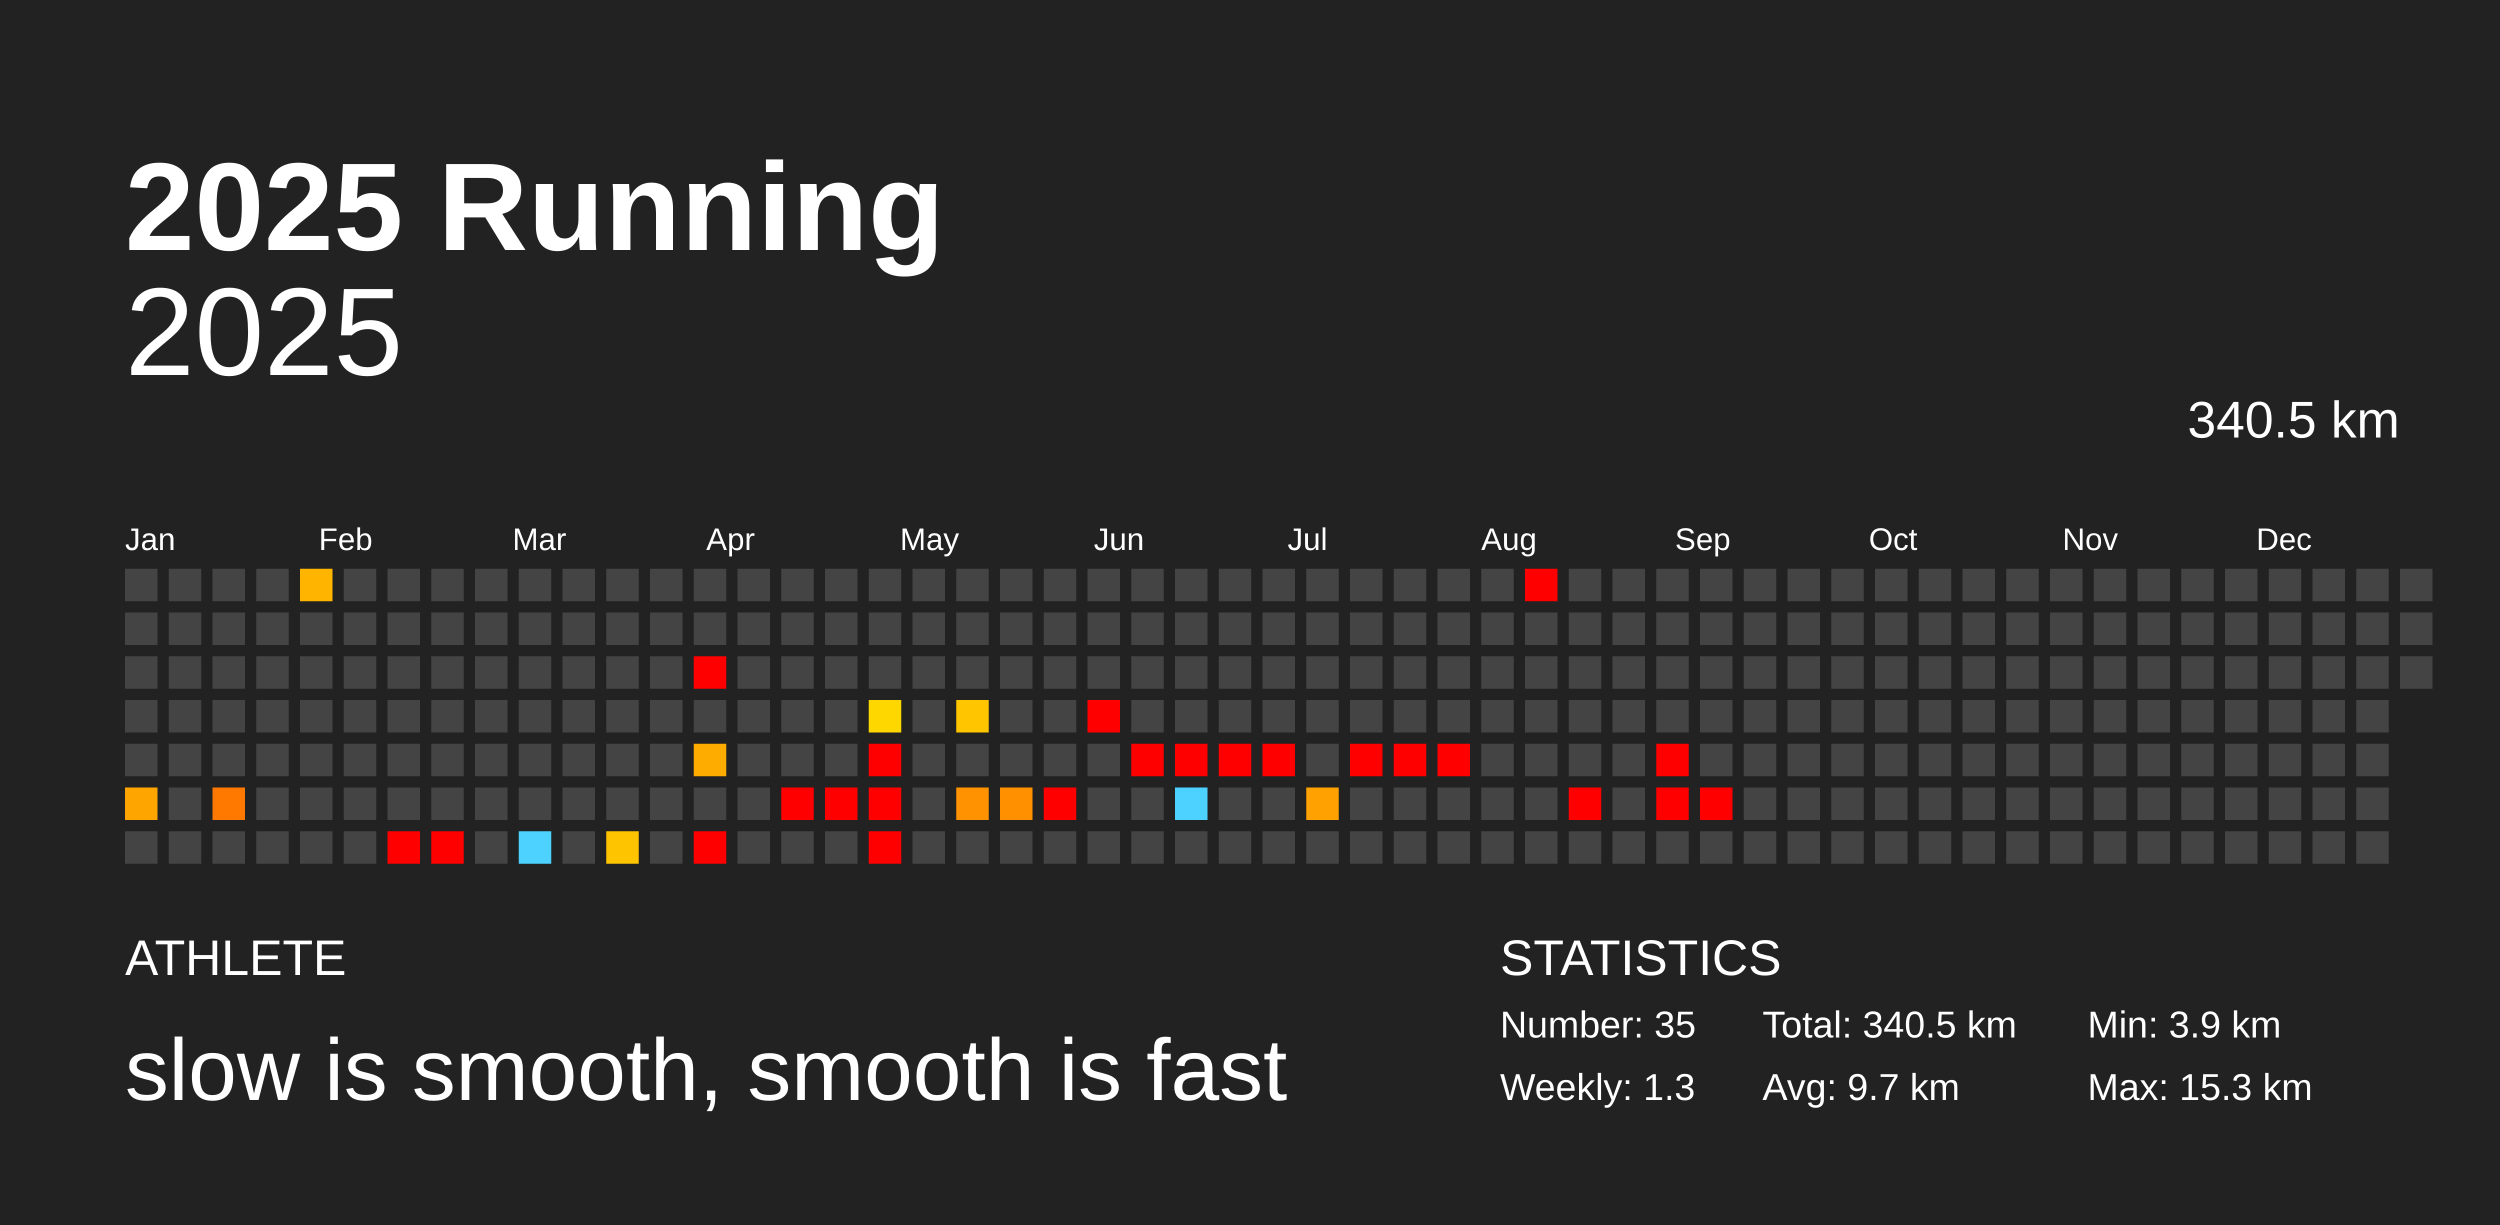
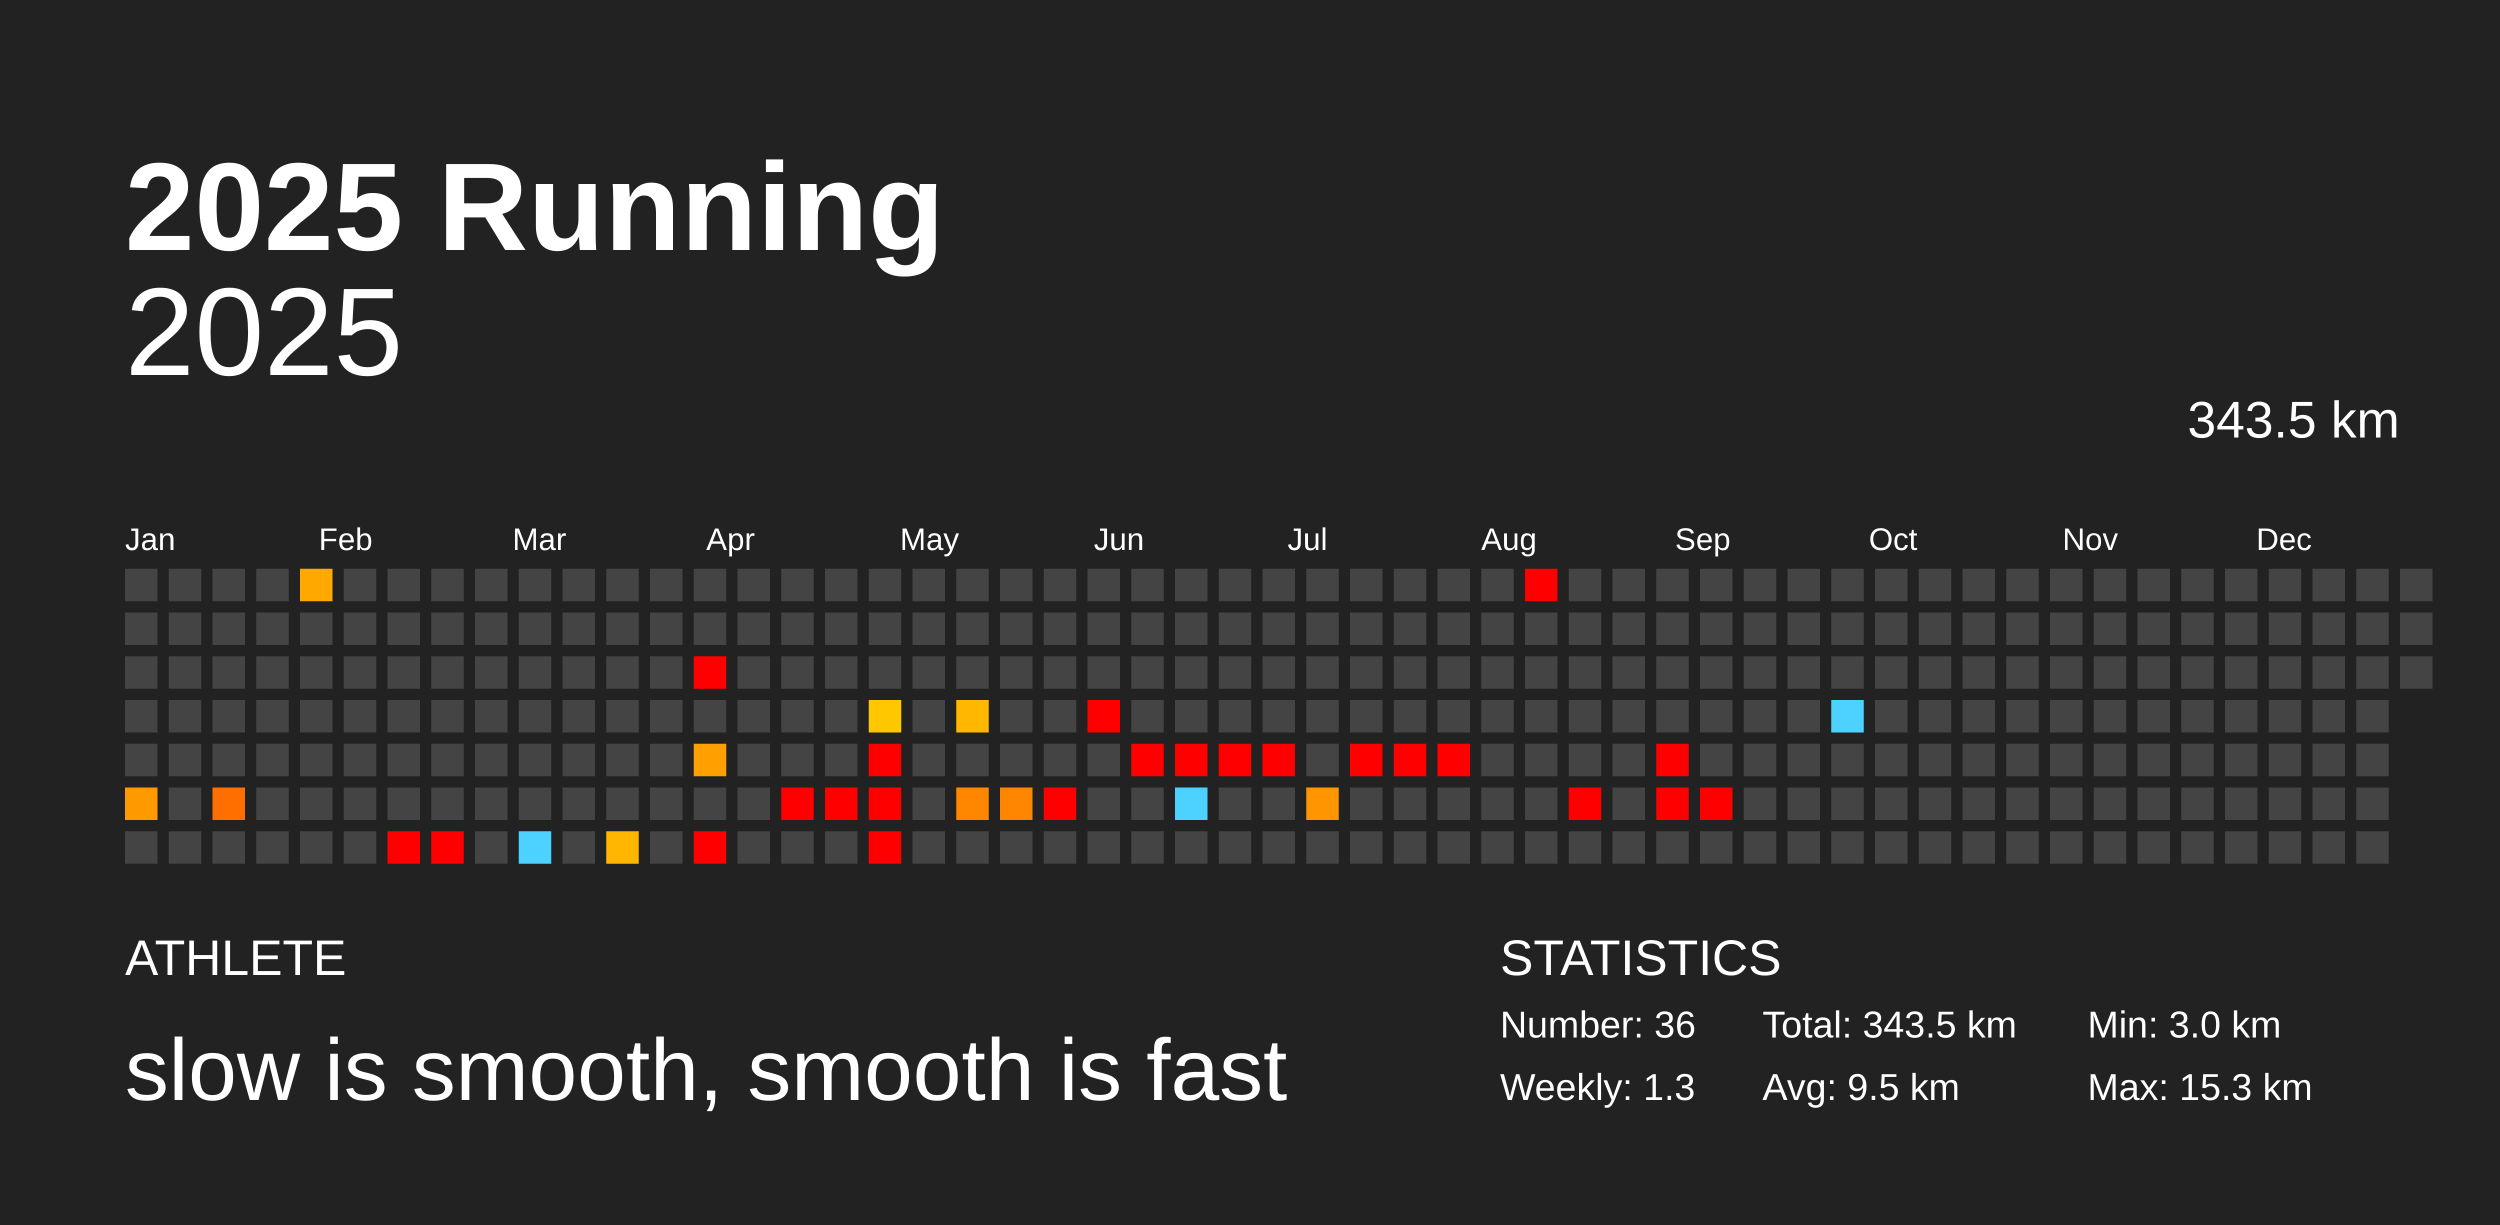
<svg xmlns="http://www.w3.org/2000/svg" baseProfile="full" height="98mm" version="1.1" viewBox="0,0,200,98" width="200mm">
  <defs />
  <rect fill="#222222" height="98" width="200" x="0" y="0" />
  <text fill="#FFFFFF" style="font-size:10px; font-family:Arial; font-weight:bold;" x="10" y="20">2025 Running</text>
  <text fill="#FFFFFF" style="font-size:4px; font-family:Arial" x="10" y="78">ATHLETE</text>
  <text fill="#FFFFFF" style="font-size:7px; font-family:Arial" x="10" y="88">slow is smooth, smooth is fast</text>
  <text fill="#FFFFFF" style="font-size:4px; font-family:Arial" x="120" y="78">STATISTICS</text>
-   <text fill="#FFFFFF" style="font-size:3px; font-family:Arial" x="120" y="83">Number: 35</text>
+   <text fill="#FFFFFF" style="font-size:3px; font-family:Arial" x="120" y="83">Number: 36</text>
  <text fill="#FFFFFF" style="font-size:3px; font-family:Arial" x="120" y="88">Weekly: 1.3</text>
-   <text fill="#FFFFFF" style="font-size:3px; font-family:Arial" x="141" y="83">Total: 340.5 km</text>
-   <text fill="#FFFFFF" style="font-size:3px; font-family:Arial" x="141" y="88">Avg: 9.7 km</text>
-   <text fill="#FFFFFF" style="font-size:3px; font-family:Arial" x="167" y="83">Min: 3.9 km</text>
+   <text fill="#FFFFFF" style="font-size:3px; font-family:Arial" x="141" y="83">Total: 343.5 km</text>
+   <text fill="#FFFFFF" style="font-size:3px; font-family:Arial" x="141" y="88">Avg: 9.5 km</text>
+   <text fill="#FFFFFF" style="font-size:3px; font-family:Arial" x="167" y="83">Min: 3.0 km</text>
  <text fill="#FFFFFF" style="font-size:3px; font-family:Arial" x="167" y="88">Max: 15.3 km</text>
  <text alignment-baseline="hanging" fill="#FFFFFF" style="font-size:10.0px; font-family:Arial;" x="10" y="30">2025</text>
-   <text alignment-baseline="hanging" fill="#FFFFFF" style="font-size:4.125px; font-family:Arial;" x="175" y="35">340.5 km</text>
+   <text alignment-baseline="hanging" fill="#FFFFFF" style="font-size:4.125px; font-family:Arial;" x="175" y="35">343.5 km</text>
  <text fill="#FFFFFF" style="font-size:2.5px; font-family:Arial" x="10.0" y="44">Jan</text>
  <text fill="#FFFFFF" style="font-size:2.5px; font-family:Arial" x="25.5" y="44">Feb</text>
  <text fill="#FFFFFF" style="font-size:2.5px; font-family:Arial" x="41.0" y="44">Mar</text>
  <text fill="#FFFFFF" style="font-size:2.5px; font-family:Arial" x="56.5" y="44">Apr</text>
  <text fill="#FFFFFF" style="font-size:2.5px; font-family:Arial" x="72.0" y="44">May</text>
  <text fill="#FFFFFF" style="font-size:2.5px; font-family:Arial" x="87.5" y="44">Jun</text>
  <text fill="#FFFFFF" style="font-size:2.5px; font-family:Arial" x="103.0" y="44">Jul</text>
  <text fill="#FFFFFF" style="font-size:2.5px; font-family:Arial" x="118.5" y="44">Aug</text>
  <text fill="#FFFFFF" style="font-size:2.5px; font-family:Arial" x="134.0" y="44">Sep</text>
  <text fill="#FFFFFF" style="font-size:2.5px; font-family:Arial" x="149.5" y="44">Oct</text>
  <text fill="#FFFFFF" style="font-size:2.5px; font-family:Arial" x="165.0" y="44">Nov</text>
  <text fill="#FFFFFF" style="font-size:2.5px; font-family:Arial" x="180.5" y="44">Dec</text>
  <rect fill="#444444" height="2.6" width="2.6" x="10.0" y="45.5" />
  <rect fill="#444444" height="2.6" width="2.6" x="10.0" y="49.0" />
  <rect fill="#444444" height="2.6" width="2.6" x="10.0" y="52.5" />
  <rect fill="#444444" height="2.6" width="2.6" x="10.0" y="56.0" />
  <rect fill="#444444" height="2.6" width="2.6" x="10.0" y="59.5" />
-   <rect fill="#ffa500" height="2.6" width="2.6" x="10.0" y="63.0" />
+   <rect fill="#ff9900" height="2.6" width="2.6" x="10.0" y="63.0" />
  <rect fill="#444444" height="2.6" width="2.6" x="10.0" y="66.5" />
  <rect fill="#444444" height="2.6" width="2.6" x="13.5" y="45.5" />
  <rect fill="#444444" height="2.6" width="2.6" x="13.5" y="49.0" />
  <rect fill="#444444" height="2.6" width="2.6" x="13.5" y="52.5" />
  <rect fill="#444444" height="2.6" width="2.6" x="13.5" y="56.0" />
  <rect fill="#444444" height="2.6" width="2.6" x="13.5" y="59.5" />
  <rect fill="#444444" height="2.6" width="2.6" x="13.5" y="63.0" />
  <rect fill="#444444" height="2.6" width="2.6" x="13.5" y="66.5" />
  <rect fill="#444444" height="2.6" width="2.6" x="17.0" y="45.5" />
  <rect fill="#444444" height="2.6" width="2.6" x="17.0" y="49.0" />
  <rect fill="#444444" height="2.6" width="2.6" x="17.0" y="52.5" />
  <rect fill="#444444" height="2.6" width="2.6" x="17.0" y="56.0" />
  <rect fill="#444444" height="2.6" width="2.6" x="17.0" y="59.5" />
-   <rect fill="#ff7800" height="2.6" width="2.6" x="17.0" y="63.0" />
+   <rect fill="#ff6f00" height="2.6" width="2.6" x="17.0" y="63.0" />
  <rect fill="#444444" height="2.6" width="2.6" x="17.0" y="66.5" />
  <rect fill="#444444" height="2.6" width="2.6" x="20.5" y="45.5" />
  <rect fill="#444444" height="2.6" width="2.6" x="20.5" y="49.0" />
  <rect fill="#444444" height="2.6" width="2.6" x="20.5" y="52.5" />
  <rect fill="#444444" height="2.6" width="2.6" x="20.5" y="56.0" />
  <rect fill="#444444" height="2.6" width="2.6" x="20.5" y="59.5" />
  <rect fill="#444444" height="2.6" width="2.6" x="20.5" y="63.0" />
  <rect fill="#444444" height="2.6" width="2.6" x="20.5" y="66.5" />
-   <rect fill="#ffb500" height="2.6" width="2.6" x="24.0" y="45.5" />
+   <rect fill="#ffa800" height="2.6" width="2.6" x="24.0" y="45.5" />
  <rect fill="#444444" height="2.6" width="2.6" x="24.0" y="49.0" />
  <rect fill="#444444" height="2.6" width="2.6" x="24.0" y="52.5" />
  <rect fill="#444444" height="2.6" width="2.6" x="24.0" y="56.0" />
  <rect fill="#444444" height="2.6" width="2.6" x="24.0" y="59.5" />
  <rect fill="#444444" height="2.6" width="2.6" x="24.0" y="63.0" />
  <rect fill="#444444" height="2.6" width="2.6" x="24.0" y="66.5" />
  <rect fill="#444444" height="2.6" width="2.6" x="27.5" y="45.5" />
  <rect fill="#444444" height="2.6" width="2.6" x="27.5" y="49.0" />
  <rect fill="#444444" height="2.6" width="2.6" x="27.5" y="52.5" />
  <rect fill="#444444" height="2.6" width="2.6" x="27.5" y="56.0" />
  <rect fill="#444444" height="2.6" width="2.6" x="27.5" y="59.5" />
  <rect fill="#444444" height="2.6" width="2.6" x="27.5" y="63.0" />
  <rect fill="#444444" height="2.6" width="2.6" x="27.5" y="66.5" />
  <rect fill="#444444" height="2.6" width="2.6" x="31.0" y="45.5" />
  <rect fill="#444444" height="2.6" width="2.6" x="31.0" y="49.0" />
  <rect fill="#444444" height="2.6" width="2.6" x="31.0" y="52.5" />
  <rect fill="#444444" height="2.6" width="2.6" x="31.0" y="56.0" />
  <rect fill="#444444" height="2.6" width="2.6" x="31.0" y="59.5" />
  <rect fill="#444444" height="2.6" width="2.6" x="31.0" y="63.0" />
  <rect fill="red" height="2.6" width="2.6" x="31.0" y="66.5" />
  <rect fill="#444444" height="2.6" width="2.6" x="34.5" y="45.5" />
  <rect fill="#444444" height="2.6" width="2.6" x="34.5" y="49.0" />
  <rect fill="#444444" height="2.6" width="2.6" x="34.5" y="52.5" />
  <rect fill="#444444" height="2.6" width="2.6" x="34.5" y="56.0" />
  <rect fill="#444444" height="2.6" width="2.6" x="34.5" y="59.5" />
  <rect fill="#444444" height="2.6" width="2.6" x="34.5" y="63.0" />
  <rect fill="red" height="2.6" width="2.6" x="34.5" y="66.5" />
  <rect fill="#444444" height="2.6" width="2.6" x="38.0" y="45.5" />
  <rect fill="#444444" height="2.6" width="2.6" x="38.0" y="49.0" />
  <rect fill="#444444" height="2.6" width="2.6" x="38.0" y="52.5" />
  <rect fill="#444444" height="2.6" width="2.6" x="38.0" y="56.0" />
  <rect fill="#444444" height="2.6" width="2.6" x="38.0" y="59.5" />
  <rect fill="#444444" height="2.6" width="2.6" x="38.0" y="63.0" />
  <rect fill="#444444" height="2.6" width="2.6" x="38.0" y="66.5" />
  <rect fill="#444444" height="2.6" width="2.6" x="41.5" y="45.5" />
  <rect fill="#444444" height="2.6" width="2.6" x="41.5" y="49.0" />
  <rect fill="#444444" height="2.6" width="2.6" x="41.5" y="52.5" />
  <rect fill="#444444" height="2.6" width="2.6" x="41.5" y="56.0" />
  <rect fill="#444444" height="2.6" width="2.6" x="41.5" y="59.5" />
  <rect fill="#444444" height="2.6" width="2.6" x="41.5" y="63.0" />
  <rect fill="#4dd2ff" height="2.6" width="2.6" x="41.5" y="66.5" />
  <rect fill="#444444" height="2.6" width="2.6" x="45.0" y="45.5" />
  <rect fill="#444444" height="2.6" width="2.6" x="45.0" y="49.0" />
  <rect fill="#444444" height="2.6" width="2.6" x="45.0" y="52.5" />
  <rect fill="#444444" height="2.6" width="2.6" x="45.0" y="56.0" />
  <rect fill="#444444" height="2.6" width="2.6" x="45.0" y="59.5" />
  <rect fill="#444444" height="2.6" width="2.6" x="45.0" y="63.0" />
  <rect fill="#444444" height="2.6" width="2.6" x="45.0" y="66.5" />
  <rect fill="#444444" height="2.6" width="2.6" x="48.5" y="45.5" />
  <rect fill="#444444" height="2.6" width="2.6" x="48.5" y="49.0" />
  <rect fill="#444444" height="2.6" width="2.6" x="48.5" y="52.5" />
  <rect fill="#444444" height="2.6" width="2.6" x="48.5" y="56.0" />
  <rect fill="#444444" height="2.6" width="2.6" x="48.5" y="59.5" />
  <rect fill="#444444" height="2.6" width="2.6" x="48.5" y="63.0" />
-   <rect fill="#ffc400" height="2.6" width="2.6" x="48.5" y="66.5" />
+   <rect fill="#ffb600" height="2.6" width="2.6" x="48.5" y="66.5" />
  <rect fill="#444444" height="2.6" width="2.6" x="52.0" y="45.5" />
  <rect fill="#444444" height="2.6" width="2.6" x="52.0" y="49.0" />
  <rect fill="#444444" height="2.6" width="2.6" x="52.0" y="52.5" />
  <rect fill="#444444" height="2.6" width="2.6" x="52.0" y="56.0" />
  <rect fill="#444444" height="2.6" width="2.6" x="52.0" y="59.5" />
  <rect fill="#444444" height="2.6" width="2.6" x="52.0" y="63.0" />
  <rect fill="#444444" height="2.6" width="2.6" x="52.0" y="66.5" />
  <rect fill="#444444" height="2.6" width="2.6" x="55.5" y="45.5" />
  <rect fill="#444444" height="2.6" width="2.6" x="55.5" y="49.0" />
  <rect fill="red" height="2.6" width="2.6" x="55.5" y="52.5" />
  <rect fill="#444444" height="2.6" width="2.6" x="55.5" y="56.0" />
-   <rect fill="#ffac00" height="2.6" width="2.6" x="55.5" y="59.5" />
+   <rect fill="#ff9f00" height="2.6" width="2.6" x="55.5" y="59.5" />
  <rect fill="#444444" height="2.6" width="2.6" x="55.5" y="63.0" />
  <rect fill="red" height="2.6" width="2.6" x="55.5" y="66.5" />
  <rect fill="#444444" height="2.6" width="2.6" x="59.0" y="45.5" />
  <rect fill="#444444" height="2.6" width="2.6" x="59.0" y="49.0" />
  <rect fill="#444444" height="2.6" width="2.6" x="59.0" y="52.5" />
  <rect fill="#444444" height="2.6" width="2.6" x="59.0" y="56.0" />
  <rect fill="#444444" height="2.6" width="2.6" x="59.0" y="59.5" />
  <rect fill="#444444" height="2.6" width="2.6" x="59.0" y="63.0" />
  <rect fill="#444444" height="2.6" width="2.6" x="59.0" y="66.5" />
  <rect fill="#444444" height="2.6" width="2.6" x="62.5" y="45.5" />
  <rect fill="#444444" height="2.6" width="2.6" x="62.5" y="49.0" />
  <rect fill="#444444" height="2.6" width="2.6" x="62.5" y="52.5" />
  <rect fill="#444444" height="2.6" width="2.6" x="62.5" y="56.0" />
  <rect fill="#444444" height="2.6" width="2.6" x="62.5" y="59.5" />
  <rect fill="red" height="2.6" width="2.6" x="62.5" y="63.0" />
  <rect fill="#444444" height="2.6" width="2.6" x="62.5" y="66.5" />
  <rect fill="#444444" height="2.6" width="2.6" x="66.0" y="45.5" />
  <rect fill="#444444" height="2.6" width="2.6" x="66.0" y="49.0" />
  <rect fill="#444444" height="2.6" width="2.6" x="66.0" y="52.5" />
  <rect fill="#444444" height="2.6" width="2.6" x="66.0" y="56.0" />
  <rect fill="#444444" height="2.6" width="2.6" x="66.0" y="59.5" />
  <rect fill="red" height="2.6" width="2.6" x="66.0" y="63.0" />
  <rect fill="#444444" height="2.6" width="2.6" x="66.0" y="66.5" />
  <rect fill="#444444" height="2.6" width="2.6" x="69.5" y="45.5" />
  <rect fill="#444444" height="2.6" width="2.6" x="69.5" y="49.0" />
  <rect fill="#444444" height="2.6" width="2.6" x="69.5" y="52.5" />
-   <rect fill="#ffd700" height="2.6" width="2.6" x="69.5" y="56.0" />
+   <rect fill="#ffc700" height="2.6" width="2.6" x="69.5" y="56.0" />
  <rect fill="red" height="2.6" width="2.6" x="69.5" y="59.5" />
  <rect fill="red" height="2.6" width="2.6" x="69.5" y="63.0" />
  <rect fill="red" height="2.6" width="2.6" x="69.5" y="66.5" />
  <rect fill="#444444" height="2.6" width="2.6" x="73.0" y="45.5" />
  <rect fill="#444444" height="2.6" width="2.6" x="73.0" y="49.0" />
  <rect fill="#444444" height="2.6" width="2.6" x="73.0" y="52.5" />
  <rect fill="#444444" height="2.6" width="2.6" x="73.0" y="56.0" />
  <rect fill="#444444" height="2.6" width="2.6" x="73.0" y="59.5" />
  <rect fill="#444444" height="2.6" width="2.6" x="73.0" y="63.0" />
  <rect fill="#444444" height="2.6" width="2.6" x="73.0" y="66.5" />
  <rect fill="#444444" height="2.6" width="2.6" x="76.5" y="45.5" />
  <rect fill="#444444" height="2.6" width="2.6" x="76.5" y="49.0" />
  <rect fill="#444444" height="2.6" width="2.6" x="76.5" y="52.5" />
-   <rect fill="#ffc600" height="2.6" width="2.6" x="76.5" y="56.0" />
+   <rect fill="#ffb700" height="2.6" width="2.6" x="76.5" y="56.0" />
  <rect fill="#444444" height="2.6" width="2.6" x="76.5" y="59.5" />
-   <rect fill="#ff9200" height="2.6" width="2.6" x="76.5" y="63.0" />
+   <rect fill="#ff8700" height="2.6" width="2.6" x="76.5" y="63.0" />
  <rect fill="#444444" height="2.6" width="2.6" x="76.5" y="66.5" />
  <rect fill="#444444" height="2.6" width="2.6" x="80.0" y="45.5" />
  <rect fill="#444444" height="2.6" width="2.6" x="80.0" y="49.0" />
  <rect fill="#444444" height="2.6" width="2.6" x="80.0" y="52.5" />
  <rect fill="#444444" height="2.6" width="2.6" x="80.0" y="56.0" />
  <rect fill="#444444" height="2.6" width="2.6" x="80.0" y="59.5" />
-   <rect fill="#ff9100" height="2.6" width="2.6" x="80.0" y="63.0" />
+   <rect fill="#ff8600" height="2.6" width="2.6" x="80.0" y="63.0" />
  <rect fill="#444444" height="2.6" width="2.6" x="80.0" y="66.5" />
  <rect fill="#444444" height="2.6" width="2.6" x="83.5" y="45.5" />
  <rect fill="#444444" height="2.6" width="2.6" x="83.5" y="49.0" />
  <rect fill="#444444" height="2.6" width="2.6" x="83.5" y="52.5" />
  <rect fill="#444444" height="2.6" width="2.6" x="83.5" y="56.0" />
  <rect fill="#444444" height="2.6" width="2.6" x="83.5" y="59.5" />
  <rect fill="red" height="2.6" width="2.6" x="83.5" y="63.0" />
  <rect fill="#444444" height="2.6" width="2.6" x="83.5" y="66.5" />
  <rect fill="#444444" height="2.6" width="2.6" x="87.0" y="45.5" />
  <rect fill="#444444" height="2.6" width="2.6" x="87.0" y="49.0" />
  <rect fill="#444444" height="2.6" width="2.6" x="87.0" y="52.5" />
  <rect fill="red" height="2.6" width="2.6" x="87.0" y="56.0" />
  <rect fill="#444444" height="2.6" width="2.6" x="87.0" y="59.5" />
  <rect fill="#444444" height="2.6" width="2.6" x="87.0" y="63.0" />
  <rect fill="#444444" height="2.6" width="2.6" x="87.0" y="66.5" />
  <rect fill="#444444" height="2.6" width="2.6" x="90.5" y="45.5" />
  <rect fill="#444444" height="2.6" width="2.6" x="90.5" y="49.0" />
  <rect fill="#444444" height="2.6" width="2.6" x="90.5" y="52.5" />
  <rect fill="#444444" height="2.6" width="2.6" x="90.5" y="56.0" />
  <rect fill="red" height="2.6" width="2.6" x="90.5" y="59.5" />
  <rect fill="#444444" height="2.6" width="2.6" x="90.5" y="63.0" />
  <rect fill="#444444" height="2.6" width="2.6" x="90.5" y="66.5" />
  <rect fill="#444444" height="2.6" width="2.6" x="94.0" y="45.5" />
  <rect fill="#444444" height="2.6" width="2.6" x="94.0" y="49.0" />
  <rect fill="#444444" height="2.6" width="2.6" x="94.0" y="52.5" />
  <rect fill="#444444" height="2.6" width="2.6" x="94.0" y="56.0" />
  <rect fill="red" height="2.6" width="2.6" x="94.0" y="59.5" />
  <rect fill="#4dd2ff" height="2.6" width="2.6" x="94.0" y="63.0" />
  <rect fill="#444444" height="2.6" width="2.6" x="94.0" y="66.5" />
  <rect fill="#444444" height="2.6" width="2.6" x="97.5" y="45.5" />
  <rect fill="#444444" height="2.6" width="2.6" x="97.5" y="49.0" />
  <rect fill="#444444" height="2.6" width="2.6" x="97.5" y="52.5" />
  <rect fill="#444444" height="2.6" width="2.6" x="97.5" y="56.0" />
  <rect fill="red" height="2.6" width="2.6" x="97.5" y="59.5" />
  <rect fill="#444444" height="2.6" width="2.6" x="97.5" y="63.0" />
  <rect fill="#444444" height="2.6" width="2.6" x="97.5" y="66.5" />
  <rect fill="#444444" height="2.6" width="2.6" x="101.0" y="45.5" />
  <rect fill="#444444" height="2.6" width="2.6" x="101.0" y="49.0" />
  <rect fill="#444444" height="2.6" width="2.6" x="101.0" y="52.5" />
  <rect fill="#444444" height="2.6" width="2.6" x="101.0" y="56.0" />
  <rect fill="red" height="2.6" width="2.6" x="101.0" y="59.5" />
  <rect fill="#444444" height="2.6" width="2.6" x="101.0" y="63.0" />
  <rect fill="#444444" height="2.6" width="2.6" x="101.0" y="66.5" />
  <rect fill="#444444" height="2.6" width="2.6" x="104.5" y="45.5" />
  <rect fill="#444444" height="2.6" width="2.6" x="104.5" y="49.0" />
  <rect fill="#444444" height="2.6" width="2.6" x="104.5" y="52.5" />
  <rect fill="#444444" height="2.6" width="2.6" x="104.5" y="56.0" />
  <rect fill="#444444" height="2.6" width="2.6" x="104.5" y="59.5" />
-   <rect fill="#ffa100" height="2.6" width="2.6" x="104.5" y="63.0" />
+   <rect fill="#ff9500" height="2.6" width="2.6" x="104.5" y="63.0" />
  <rect fill="#444444" height="2.6" width="2.6" x="104.5" y="66.5" />
  <rect fill="#444444" height="2.6" width="2.6" x="108.0" y="45.5" />
  <rect fill="#444444" height="2.6" width="2.6" x="108.0" y="49.0" />
  <rect fill="#444444" height="2.6" width="2.6" x="108.0" y="52.5" />
  <rect fill="#444444" height="2.6" width="2.6" x="108.0" y="56.0" />
  <rect fill="red" height="2.6" width="2.6" x="108.0" y="59.5" />
  <rect fill="#444444" height="2.6" width="2.6" x="108.0" y="63.0" />
  <rect fill="#444444" height="2.6" width="2.6" x="108.0" y="66.5" />
  <rect fill="#444444" height="2.6" width="2.6" x="111.5" y="45.5" />
  <rect fill="#444444" height="2.6" width="2.6" x="111.5" y="49.0" />
  <rect fill="#444444" height="2.6" width="2.6" x="111.5" y="52.5" />
  <rect fill="#444444" height="2.6" width="2.6" x="111.5" y="56.0" />
  <rect fill="red" height="2.6" width="2.6" x="111.5" y="59.5" />
  <rect fill="#444444" height="2.6" width="2.6" x="111.5" y="63.0" />
  <rect fill="#444444" height="2.6" width="2.6" x="111.5" y="66.5" />
  <rect fill="#444444" height="2.6" width="2.6" x="115.0" y="45.5" />
  <rect fill="#444444" height="2.6" width="2.6" x="115.0" y="49.0" />
  <rect fill="#444444" height="2.6" width="2.6" x="115.0" y="52.5" />
  <rect fill="#444444" height="2.6" width="2.6" x="115.0" y="56.0" />
  <rect fill="red" height="2.6" width="2.6" x="115.0" y="59.5" />
  <rect fill="#444444" height="2.6" width="2.6" x="115.0" y="63.0" />
  <rect fill="#444444" height="2.6" width="2.6" x="115.0" y="66.5" />
  <rect fill="#444444" height="2.6" width="2.6" x="118.5" y="45.5" />
  <rect fill="#444444" height="2.6" width="2.6" x="118.5" y="49.0" />
  <rect fill="#444444" height="2.6" width="2.6" x="118.5" y="52.5" />
  <rect fill="#444444" height="2.6" width="2.6" x="118.5" y="56.0" />
  <rect fill="#444444" height="2.6" width="2.6" x="118.5" y="59.5" />
  <rect fill="#444444" height="2.6" width="2.6" x="118.5" y="63.0" />
  <rect fill="#444444" height="2.6" width="2.6" x="118.5" y="66.5" />
  <rect fill="red" height="2.6" width="2.6" x="122.0" y="45.5" />
  <rect fill="#444444" height="2.6" width="2.6" x="122.0" y="49.0" />
  <rect fill="#444444" height="2.6" width="2.6" x="122.0" y="52.5" />
  <rect fill="#444444" height="2.6" width="2.6" x="122.0" y="56.0" />
  <rect fill="#444444" height="2.6" width="2.6" x="122.0" y="59.5" />
  <rect fill="#444444" height="2.6" width="2.6" x="122.0" y="63.0" />
  <rect fill="#444444" height="2.6" width="2.6" x="122.0" y="66.5" />
  <rect fill="#444444" height="2.6" width="2.6" x="125.5" y="45.5" />
  <rect fill="#444444" height="2.6" width="2.6" x="125.5" y="49.0" />
  <rect fill="#444444" height="2.6" width="2.6" x="125.5" y="52.5" />
  <rect fill="#444444" height="2.6" width="2.6" x="125.5" y="56.0" />
  <rect fill="#444444" height="2.6" width="2.6" x="125.5" y="59.5" />
  <rect fill="red" height="2.6" width="2.6" x="125.5" y="63.0" />
  <rect fill="#444444" height="2.6" width="2.6" x="125.5" y="66.5" />
  <rect fill="#444444" height="2.6" width="2.6" x="129.0" y="45.5" />
  <rect fill="#444444" height="2.6" width="2.6" x="129.0" y="49.0" />
  <rect fill="#444444" height="2.6" width="2.6" x="129.0" y="52.5" />
  <rect fill="#444444" height="2.6" width="2.6" x="129.0" y="56.0" />
  <rect fill="#444444" height="2.6" width="2.6" x="129.0" y="59.5" />
  <rect fill="#444444" height="2.6" width="2.6" x="129.0" y="63.0" />
  <rect fill="#444444" height="2.6" width="2.6" x="129.0" y="66.5" />
  <rect fill="#444444" height="2.6" width="2.6" x="132.5" y="45.5" />
  <rect fill="#444444" height="2.6" width="2.6" x="132.5" y="49.0" />
  <rect fill="#444444" height="2.6" width="2.6" x="132.5" y="52.5" />
  <rect fill="#444444" height="2.6" width="2.6" x="132.5" y="56.0" />
  <rect fill="red" height="2.6" width="2.6" x="132.5" y="59.5" />
  <rect fill="red" height="2.6" width="2.6" x="132.5" y="63.0" />
  <rect fill="#444444" height="2.6" width="2.6" x="132.5" y="66.5" />
  <rect fill="#444444" height="2.6" width="2.6" x="136.0" y="45.5" />
  <rect fill="#444444" height="2.6" width="2.6" x="136.0" y="49.0" />
  <rect fill="#444444" height="2.6" width="2.6" x="136.0" y="52.5" />
  <rect fill="#444444" height="2.6" width="2.6" x="136.0" y="56.0" />
  <rect fill="#444444" height="2.6" width="2.6" x="136.0" y="59.5" />
  <rect fill="red" height="2.6" width="2.6" x="136.0" y="63.0" />
  <rect fill="#444444" height="2.6" width="2.6" x="136.0" y="66.5" />
  <rect fill="#444444" height="2.6" width="2.6" x="139.5" y="45.5" />
  <rect fill="#444444" height="2.6" width="2.6" x="139.5" y="49.0" />
  <rect fill="#444444" height="2.6" width="2.6" x="139.5" y="52.5" />
  <rect fill="#444444" height="2.6" width="2.6" x="139.5" y="56.0" />
  <rect fill="#444444" height="2.6" width="2.6" x="139.5" y="59.5" />
  <rect fill="#444444" height="2.6" width="2.6" x="139.5" y="63.0" />
  <rect fill="#444444" height="2.6" width="2.6" x="139.5" y="66.5" />
  <rect fill="#444444" height="2.6" width="2.6" x="143.0" y="45.5" />
  <rect fill="#444444" height="2.6" width="2.6" x="143.0" y="49.0" />
  <rect fill="#444444" height="2.6" width="2.6" x="143.0" y="52.5" />
  <rect fill="#444444" height="2.6" width="2.6" x="143.0" y="56.0" />
  <rect fill="#444444" height="2.6" width="2.6" x="143.0" y="59.5" />
  <rect fill="#444444" height="2.6" width="2.6" x="143.0" y="63.0" />
  <rect fill="#444444" height="2.6" width="2.6" x="143.0" y="66.5" />
  <rect fill="#444444" height="2.6" width="2.6" x="146.5" y="45.5" />
  <rect fill="#444444" height="2.6" width="2.6" x="146.5" y="49.0" />
  <rect fill="#444444" height="2.6" width="2.6" x="146.5" y="52.5" />
-   <rect fill="#444444" height="2.6" width="2.6" x="146.5" y="56.0" />
+   <rect fill="#4dd2ff" height="2.6" width="2.6" x="146.5" y="56.0" />
  <rect fill="#444444" height="2.6" width="2.6" x="146.5" y="59.5" />
  <rect fill="#444444" height="2.6" width="2.6" x="146.5" y="63.0" />
  <rect fill="#444444" height="2.6" width="2.6" x="146.5" y="66.5" />
  <rect fill="#444444" height="2.6" width="2.6" x="150.0" y="45.5" />
  <rect fill="#444444" height="2.6" width="2.6" x="150.0" y="49.0" />
  <rect fill="#444444" height="2.6" width="2.6" x="150.0" y="52.5" />
  <rect fill="#444444" height="2.6" width="2.6" x="150.0" y="56.0" />
  <rect fill="#444444" height="2.6" width="2.6" x="150.0" y="59.5" />
  <rect fill="#444444" height="2.6" width="2.6" x="150.0" y="63.0" />
  <rect fill="#444444" height="2.6" width="2.6" x="150.0" y="66.5" />
  <rect fill="#444444" height="2.6" width="2.6" x="153.5" y="45.5" />
  <rect fill="#444444" height="2.6" width="2.6" x="153.5" y="49.0" />
  <rect fill="#444444" height="2.6" width="2.6" x="153.5" y="52.5" />
  <rect fill="#444444" height="2.6" width="2.6" x="153.5" y="56.0" />
  <rect fill="#444444" height="2.6" width="2.6" x="153.5" y="59.5" />
  <rect fill="#444444" height="2.6" width="2.6" x="153.5" y="63.0" />
  <rect fill="#444444" height="2.6" width="2.6" x="153.5" y="66.5" />
  <rect fill="#444444" height="2.6" width="2.6" x="157.0" y="45.5" />
  <rect fill="#444444" height="2.6" width="2.6" x="157.0" y="49.0" />
  <rect fill="#444444" height="2.6" width="2.6" x="157.0" y="52.5" />
  <rect fill="#444444" height="2.6" width="2.6" x="157.0" y="56.0" />
  <rect fill="#444444" height="2.6" width="2.6" x="157.0" y="59.5" />
  <rect fill="#444444" height="2.6" width="2.6" x="157.0" y="63.0" />
  <rect fill="#444444" height="2.6" width="2.6" x="157.0" y="66.5" />
  <rect fill="#444444" height="2.6" width="2.6" x="160.5" y="45.5" />
  <rect fill="#444444" height="2.6" width="2.6" x="160.5" y="49.0" />
  <rect fill="#444444" height="2.6" width="2.6" x="160.5" y="52.5" />
  <rect fill="#444444" height="2.6" width="2.6" x="160.5" y="56.0" />
  <rect fill="#444444" height="2.6" width="2.6" x="160.5" y="59.5" />
  <rect fill="#444444" height="2.6" width="2.6" x="160.5" y="63.0" />
  <rect fill="#444444" height="2.6" width="2.6" x="160.5" y="66.5" />
  <rect fill="#444444" height="2.6" width="2.6" x="164.0" y="45.5" />
  <rect fill="#444444" height="2.6" width="2.6" x="164.0" y="49.0" />
  <rect fill="#444444" height="2.6" width="2.6" x="164.0" y="52.5" />
  <rect fill="#444444" height="2.6" width="2.6" x="164.0" y="56.0" />
  <rect fill="#444444" height="2.6" width="2.6" x="164.0" y="59.5" />
  <rect fill="#444444" height="2.6" width="2.6" x="164.0" y="63.0" />
  <rect fill="#444444" height="2.6" width="2.6" x="164.0" y="66.5" />
  <rect fill="#444444" height="2.6" width="2.6" x="167.5" y="45.5" />
  <rect fill="#444444" height="2.6" width="2.6" x="167.5" y="49.0" />
  <rect fill="#444444" height="2.6" width="2.6" x="167.5" y="52.5" />
  <rect fill="#444444" height="2.6" width="2.6" x="167.5" y="56.0" />
  <rect fill="#444444" height="2.6" width="2.6" x="167.5" y="59.5" />
  <rect fill="#444444" height="2.6" width="2.6" x="167.5" y="63.0" />
  <rect fill="#444444" height="2.6" width="2.6" x="167.5" y="66.5" />
  <rect fill="#444444" height="2.6" width="2.6" x="171.0" y="45.5" />
  <rect fill="#444444" height="2.6" width="2.6" x="171.0" y="49.0" />
  <rect fill="#444444" height="2.6" width="2.6" x="171.0" y="52.5" />
  <rect fill="#444444" height="2.6" width="2.6" x="171.0" y="56.0" />
  <rect fill="#444444" height="2.6" width="2.6" x="171.0" y="59.5" />
  <rect fill="#444444" height="2.6" width="2.6" x="171.0" y="63.0" />
  <rect fill="#444444" height="2.6" width="2.6" x="171.0" y="66.5" />
  <rect fill="#444444" height="2.6" width="2.6" x="174.5" y="45.5" />
  <rect fill="#444444" height="2.6" width="2.6" x="174.5" y="49.0" />
  <rect fill="#444444" height="2.6" width="2.6" x="174.5" y="52.5" />
  <rect fill="#444444" height="2.6" width="2.6" x="174.5" y="56.0" />
  <rect fill="#444444" height="2.6" width="2.6" x="174.5" y="59.5" />
  <rect fill="#444444" height="2.6" width="2.6" x="174.5" y="63.0" />
  <rect fill="#444444" height="2.6" width="2.6" x="174.5" y="66.5" />
  <rect fill="#444444" height="2.6" width="2.6" x="178.0" y="45.5" />
  <rect fill="#444444" height="2.6" width="2.6" x="178.0" y="49.0" />
  <rect fill="#444444" height="2.6" width="2.6" x="178.0" y="52.5" />
  <rect fill="#444444" height="2.6" width="2.6" x="178.0" y="56.0" />
  <rect fill="#444444" height="2.6" width="2.6" x="178.0" y="59.5" />
  <rect fill="#444444" height="2.6" width="2.6" x="178.0" y="63.0" />
  <rect fill="#444444" height="2.6" width="2.6" x="178.0" y="66.5" />
  <rect fill="#444444" height="2.6" width="2.6" x="181.5" y="45.5" />
  <rect fill="#444444" height="2.6" width="2.6" x="181.5" y="49.0" />
  <rect fill="#444444" height="2.6" width="2.6" x="181.5" y="52.5" />
  <rect fill="#444444" height="2.6" width="2.6" x="181.5" y="56.0" />
  <rect fill="#444444" height="2.6" width="2.6" x="181.5" y="59.5" />
  <rect fill="#444444" height="2.6" width="2.6" x="181.5" y="63.0" />
  <rect fill="#444444" height="2.6" width="2.6" x="181.5" y="66.5" />
  <rect fill="#444444" height="2.6" width="2.6" x="185.0" y="45.5" />
  <rect fill="#444444" height="2.6" width="2.6" x="185.0" y="49.0" />
  <rect fill="#444444" height="2.6" width="2.6" x="185.0" y="52.5" />
  <rect fill="#444444" height="2.6" width="2.6" x="185.0" y="56.0" />
  <rect fill="#444444" height="2.6" width="2.6" x="185.0" y="59.5" />
  <rect fill="#444444" height="2.6" width="2.6" x="185.0" y="63.0" />
  <rect fill="#444444" height="2.6" width="2.6" x="185.0" y="66.5" />
  <rect fill="#444444" height="2.6" width="2.6" x="188.5" y="45.5" />
  <rect fill="#444444" height="2.6" width="2.6" x="188.5" y="49.0" />
  <rect fill="#444444" height="2.6" width="2.6" x="188.5" y="52.5" />
  <rect fill="#444444" height="2.6" width="2.6" x="188.5" y="56.0" />
  <rect fill="#444444" height="2.6" width="2.6" x="188.5" y="59.5" />
  <rect fill="#444444" height="2.6" width="2.6" x="188.5" y="63.0" />
  <rect fill="#444444" height="2.6" width="2.6" x="188.5" y="66.5" />
  <rect fill="#444444" height="2.6" width="2.6" x="192.0" y="45.5" />
  <rect fill="#444444" height="2.6" width="2.6" x="192.0" y="49.0" />
  <rect fill="#444444" height="2.6" width="2.6" x="192.0" y="52.5" />
</svg>
